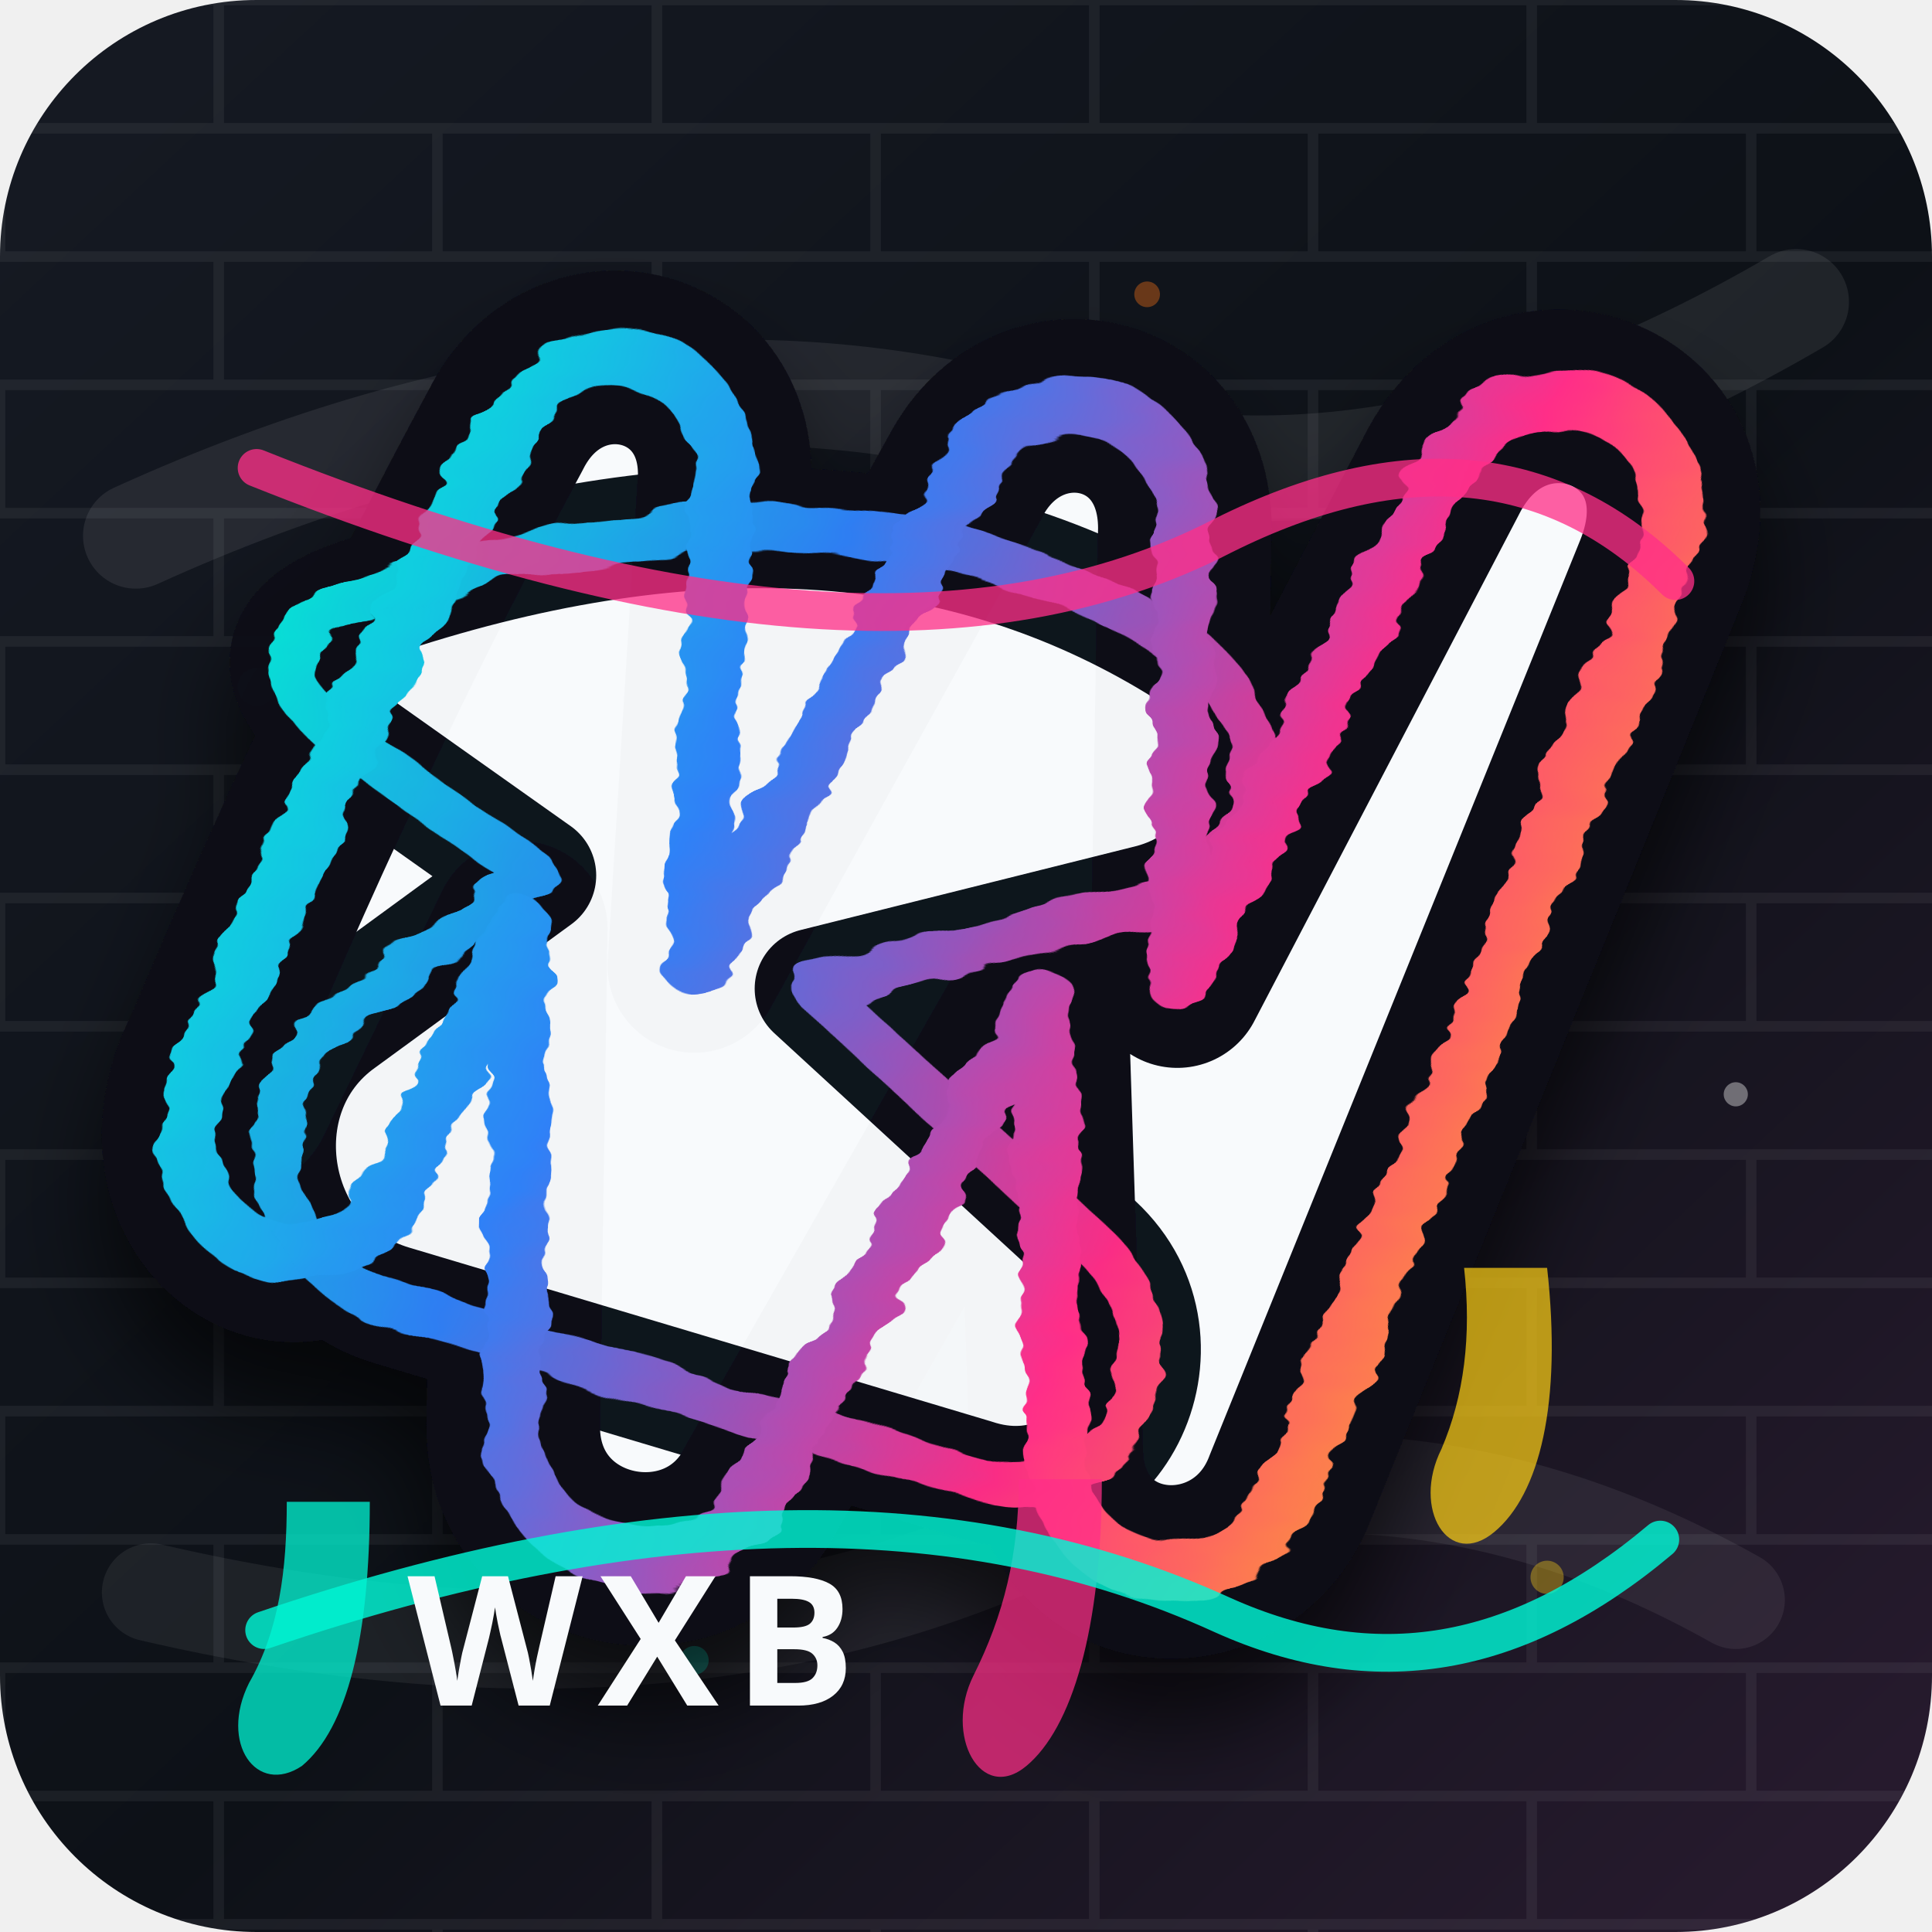
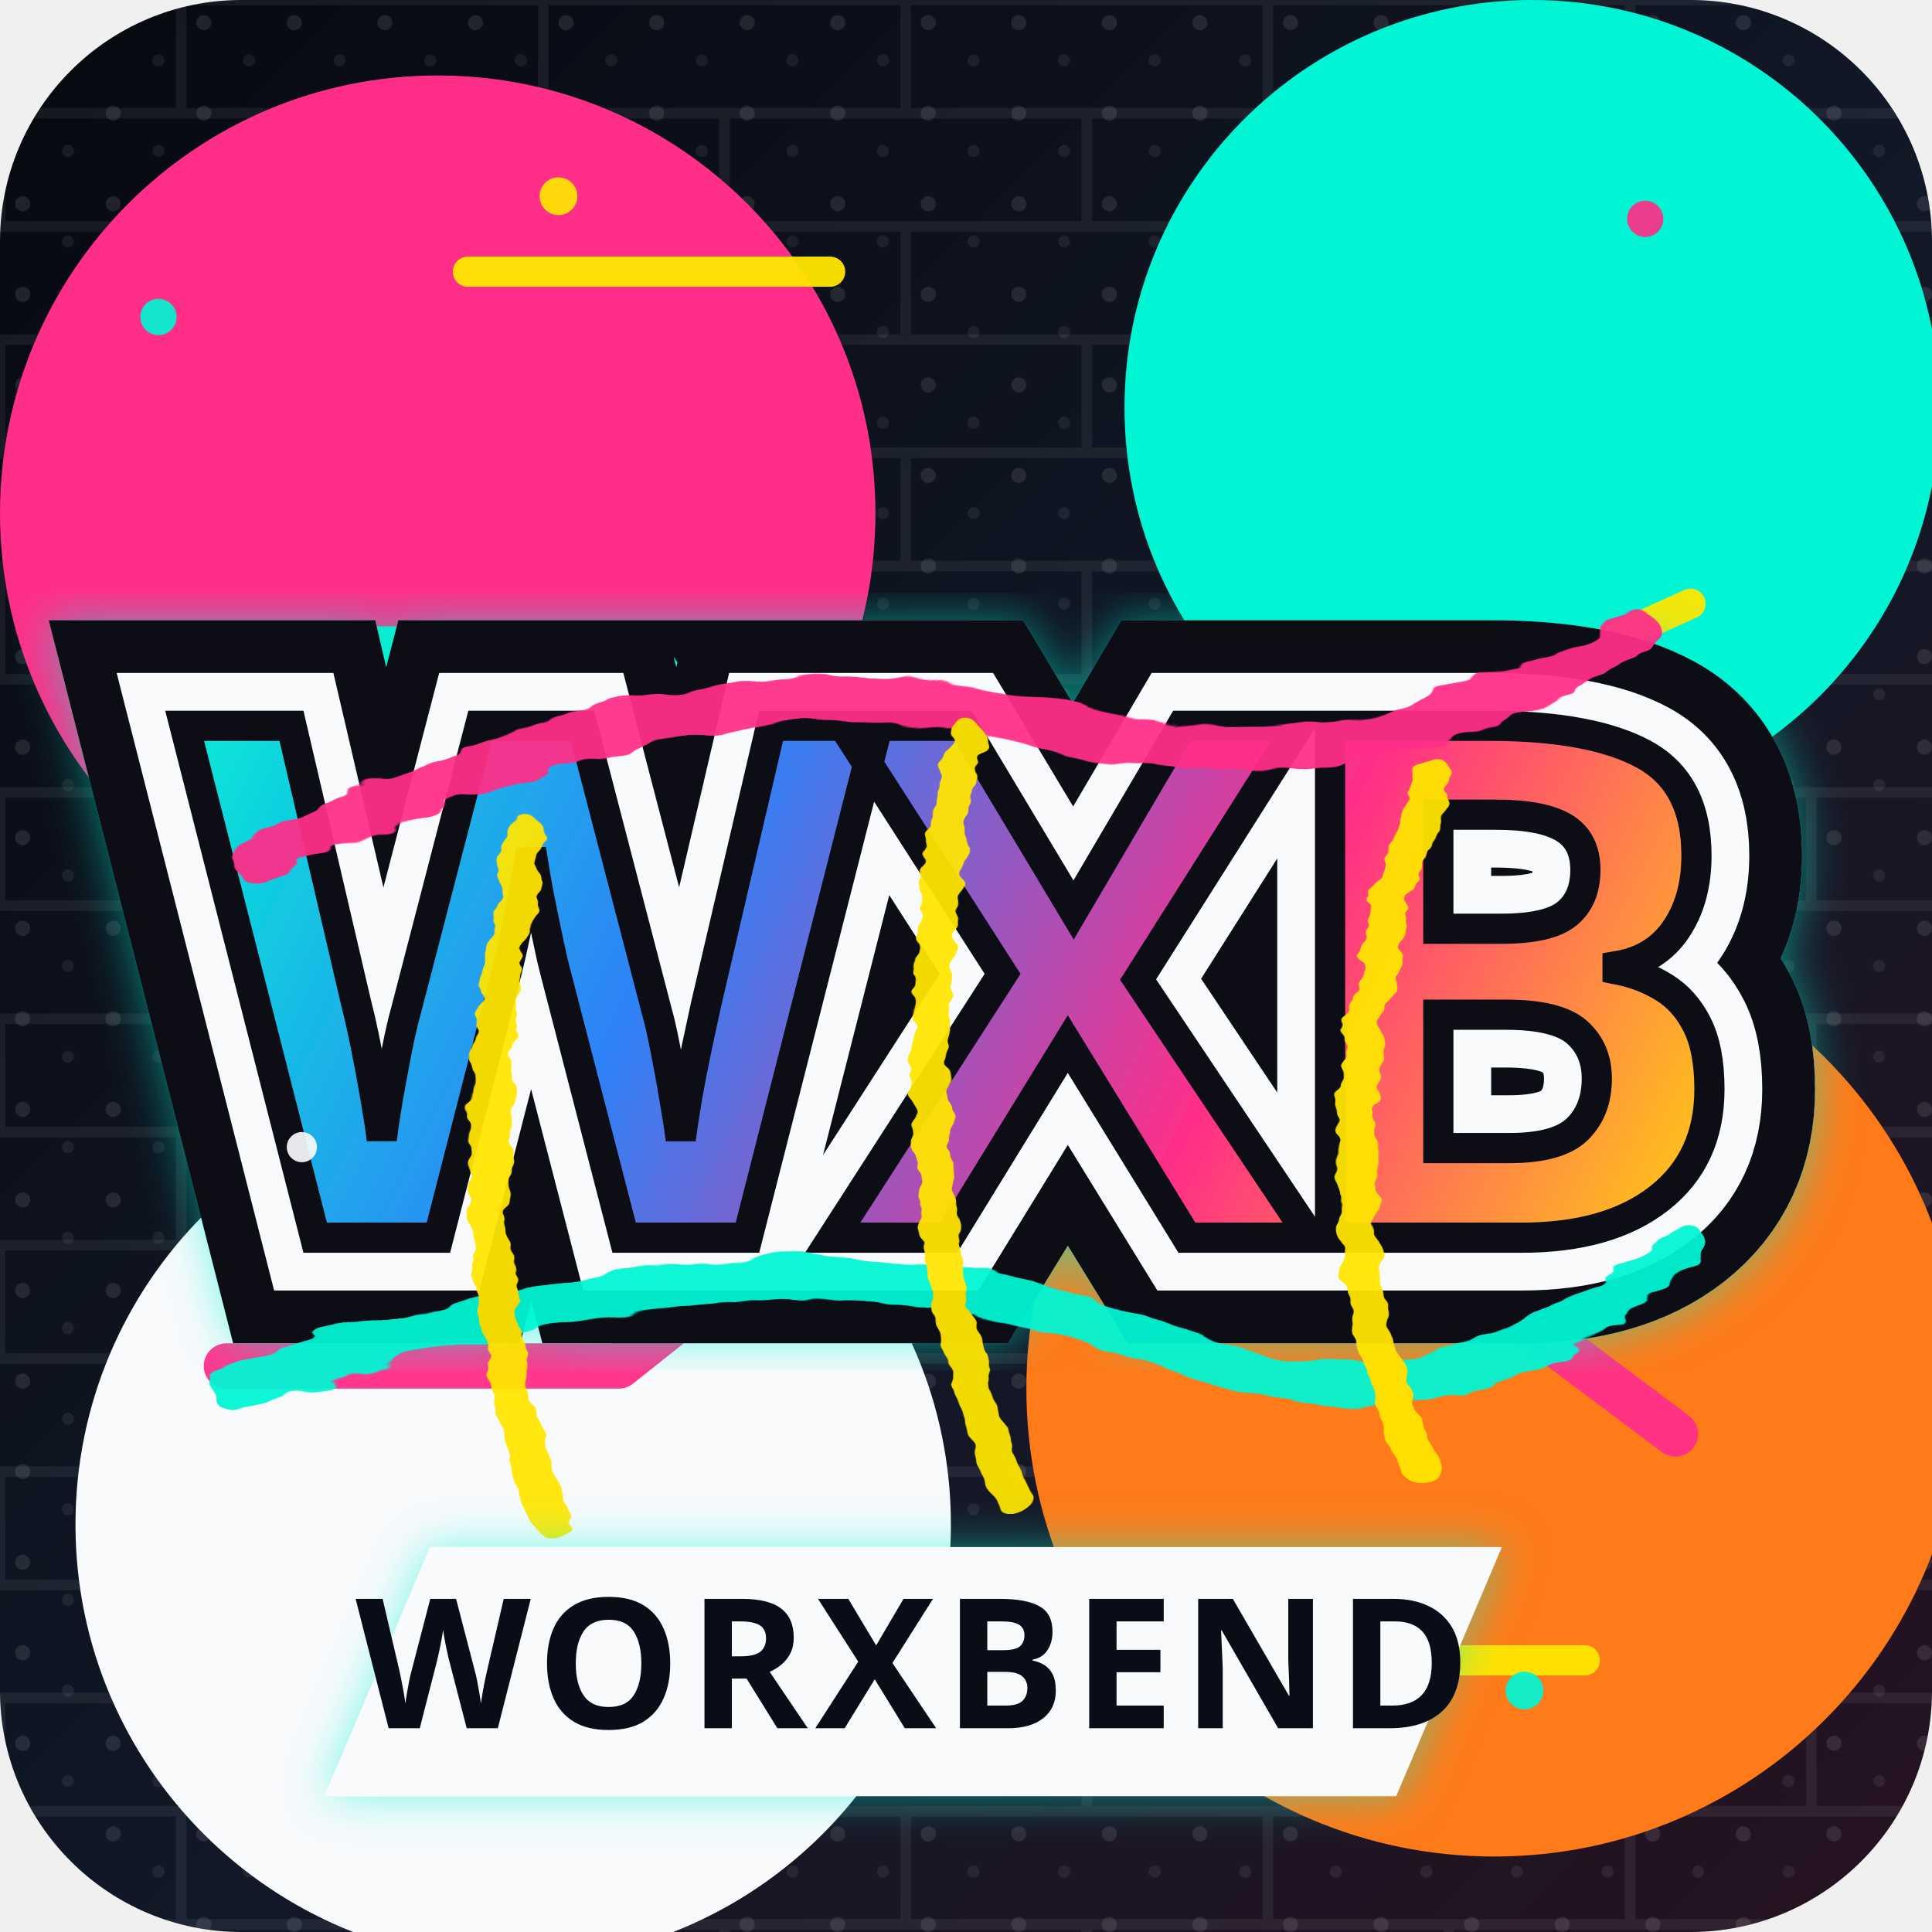
<svg xmlns="http://www.w3.org/2000/svg" role="img" aria-labelledby="title desc" viewBox="0 0 256 256">
  <defs>
-     <linearGradient id="wall" x1="18" y1="10" x2="238" y2="246" gradientUnits="userSpaceOnUse">
-       <stop offset="0" stop-color="#151922" />
-       <stop offset="0.55" stop-color="#0d1117" />
-       <stop offset="1" stop-color="#261a2d" />
+     <linearGradient id="bg" x1="0" y1="0" x2="256" y2="256" gradientUnits="userSpaceOnUse">
+       <stop offset="0" stop-color="#070910" />
+       <stop offset="0.55" stop-color="#111827" />
+       <stop offset="1" stop-color="#271221" />
    </linearGradient>
-     <linearGradient id="paint" x1="28" y1="72" x2="228" y2="176" gradientUnits="userSpaceOnUse">
+     <linearGradient id="paint" x1="28" y1="72" x2="232" y2="174" gradientUnits="userSpaceOnUse">
      <stop offset="0" stop-color="#00f5d4" />
-       <stop offset="0.33" stop-color="#2f81f7" />
+       <stop offset="0.34" stop-color="#2f81f7" />
      <stop offset="0.66" stop-color="#ff2e88" />
-       <stop offset="1" stop-color="#facc15" />
+       <stop offset="1" stop-color="#ffe600" />
    </linearGradient>
-     <pattern id="brick" width="58" height="34" patternUnits="userSpaceOnUse">
-       <path d="M0 0h58v34H0z" fill="none" />
-       <path d="M0 0h58M0 17h58M0 34h58M29 0v17M0 17v17M58 17v17" stroke="#ffffff" stroke-opacity="0.055" stroke-width="1.4" />
+     <pattern id="brick" width="48" height="30" patternUnits="userSpaceOnUse">
+       <path d="M0 0h48v30H0z" fill="none" />
+       <path d="M0 0h48M0 15h48M0 30h48M24 0v15M0 15v15M48 15v15" stroke="#f8fafc" stroke-opacity="0.065" stroke-width="1.4" />
    </pattern>
-     <filter id="rough" x="-20%" y="-20%" width="140%" height="140%">
-       <feTurbulence type="fractalNoise" baseFrequency="0.08 0.22" numOctaves="3" seed="21" result="noise" />
-       <feDisplacementMap in="SourceGraphic" in2="noise" scale="3.4" />
+     <pattern id="dots" width="12" height="12" patternUnits="userSpaceOnUse">
+       <circle cx="3" cy="3" r="1" fill="#ffffff" opacity="0.26" />
+       <circle cx="9" cy="8" r="0.8" fill="#ffffff" opacity="0.18" />
+     </pattern>
+     <filter id="poster" x="-26%" y="-26%" width="152%" height="152%">
+       <feDropShadow dx="7" dy="9" stdDeviation="0" flood-color="#000000" flood-opacity="0.95" />
+       <feDropShadow dx="0" dy="0" stdDeviation="3" flood-color="#00f5d4" flood-opacity="0.52" />
    </filter>
-     <filter id="shadow" x="-28%" y="-28%" width="156%" height="156%">
-       <feDropShadow dx="0" dy="9" stdDeviation="6" flood-color="#000000" flood-opacity="0.64" />
+     <filter id="rough" x="-18%" y="-18%" width="136%" height="136%">
+       <feTurbulence type="fractalNoise" baseFrequency="0.08 0.24" numOctaves="3" seed="52" result="noise" />
+       <feDisplacementMap in="SourceGraphic" in2="noise" scale="3.2" />
    </filter>
  </defs>
-   <rect width="256" height="256" rx="34" fill="url(#wall)" />
-   <rect width="256" height="256" rx="34" fill="url(#brick)" />
-   <path d="M18 71c44-20 84-24 121-13 30 9 63 3 99-18" fill="none" stroke="#ffffff" stroke-opacity="0.08" stroke-width="14" stroke-linecap="round" />
-   <path d="M20 211c43 10 81 8 114-6 32-13 64-11 96 7" fill="none" stroke="#ffffff" stroke-opacity="0.07" stroke-width="13" stroke-linecap="round" />
-   <g opacity="0.38">
-     <circle cx="34" cy="91" r="2.5" fill="#00f5d4" />
-     <circle cx="61" cy="52" r="1.8" fill="#2f81f7" />
-     <circle cx="214" cy="77" r="2.6" fill="#ff2e88" />
-     <circle cx="205" cy="209" r="2.2" fill="#facc15" />
-     <circle cx="92" cy="220" r="1.9" fill="#00f5d4" />
-     <circle cx="230" cy="145" r="1.6" fill="#ffffff" />
-     <circle cx="27" cy="154" r="1.7" fill="#ffffff" />
-     <circle cx="152" cy="39" r="1.7" fill="#f97316" />
+   <rect width="256" height="256" rx="32" fill="url(#bg)" />
+   <rect width="256" height="256" rx="32" fill="url(#brick)" />
+   <rect width="256" height="256" rx="32" fill="url(#dots)" opacity="0.38" />
+   <circle cx="58" cy="68" r="58" fill="#ff2e88" />
+   <circle cx="203" cy="54" r="54" fill="#00f5d4" />
+   <circle cx="198" cy="184" r="62" fill="#ff7a18" />
+   <circle cx="68" cy="202" r="58" fill="#f8fafc" />
+   <g opacity="0.95" stroke-linecap="round" stroke-linejoin="round">
+     <path d="M30 86h59l27 31h66l31-28" fill="none" stroke="#00f5d4" stroke-width="6" />
+     <path d="M30 181h52l34-27h58l48 36" fill="none" stroke="#ff2e88" stroke-width="6" />
+     <path d="M62 36h48m48 184h52M193 94l31-14" fill="none" stroke="#ffe600" stroke-width="4" />
  </g>
-   <g filter="url(#shadow)">
-     <path d="M28 139c13-31 26-58 39-82 8-16 30-11 29 7l-4 64 36-65c8-15 29-11 29 7l-1 60 35-67c10-20 38-9 29 13l-49 121c-6 16-29 15-31-3l-2-62-37 65c-8 16-33 11-33-8l1-66-15 31c-11 25-38 8-26-15Z" fill="#f8fafc" stroke="#090d18" stroke-width="23" stroke-linejoin="round" stroke-linecap="round" />
-     <path d="M53 78c41-13 75-10 103 7 15 9 13 31-4 35l-44 11 37 34c14 13 2 37-16 31l-77-23c-17-5-21-28-7-38l26-19-24-17c-14-10-10-18 6-21Z" fill="#f8fafc" stroke="#090d18" stroke-width="16" stroke-linejoin="round" stroke-linecap="round" opacity="0.98" />
+   <g filter="url(#poster)" font-family="Noto Sans, Arial Black, Impact, sans-serif" font-weight="900" text-anchor="middle">
+     <text x="128" y="164" fill="#090d18" stroke="#090d18" stroke-width="28" font-size="95" letter-spacing="-6">WXB</text>
+     <text x="128" y="164" fill="#f8fafc" stroke="#f8fafc" stroke-width="14" font-size="95" letter-spacing="-6">WXB</text>
+     <text x="128" y="164" fill="url(#paint)" stroke="#090d18" stroke-width="4" font-size="95" letter-spacing="-6">WXB</text>
  </g>
-   <g filter="url(#rough)">
-     <path d="M28 139c13-31 26-58 39-82 8-16 30-11 29 7l-4 64 36-65c8-15 29-11 29 7l-1 60 35-67c10-20 38-9 29 13l-49 121c-6 16-29 15-31-3l-2-62-37 65c-8 16-33 11-33-8l1-66-15 31c-11 25-38 8-26-15Z" fill="none" stroke="url(#paint)" stroke-width="8" stroke-linejoin="round" stroke-linecap="round" />
-     <path d="M53 78c41-13 75-10 103 7 15 9 13 31-4 35l-44 11 37 34c14 13 2 37-16 31l-77-23c-17-5-21-28-7-38l26-19-24-17c-14-10-10-18 6-21Z" fill="none" stroke="url(#paint)" stroke-width="6" stroke-linejoin="round" stroke-linecap="round" opacity="0.98" />
+   <g filter="url(#rough)" opacity="0.94" stroke-linecap="round">
+     <path d="M34 114c41-20 76-26 105-18 25 7 51 3 78-12" fill="none" stroke="#ff2e88" stroke-width="6" />
+     <path d="M31 184c48-17 89-19 122-6 26 10 49 6 70-13" fill="none" stroke="#00f5d4" stroke-width="6" />
+     <path d="M70 111c-8 34-7 64 3 90M128 98c-8 39-6 72 6 100M190 103c-13 34-14 64-2 91" fill="none" stroke="#ffe600" stroke-width="5" />
  </g>
-   <path d="M49 199c0 18-3 30-9 35-6 4-11-3-7-11 4-7 5-15 5-24" fill="#00f5d4" opacity="0.75" />
-   <path d="M146 196c0 20-4 33-10 38-6 5-11-4-7-12 4-8 6-16 6-26" fill="#ff2e88" opacity="0.72" />
-   <path d="M205 168c2 18-1 30-7 35-6 5-11-3-7-11 3-7 4-15 3-24" fill="#facc15" opacity="0.72" />
-   <path d="M35 216c50-17 92-18 127-2 20 9 39 6 58-10" fill="none" stroke="#00f5d4" stroke-width="5" stroke-linecap="round" opacity="0.82" />
-   <path d="M34 62c55 22 97 25 128 9 24-12 44-10 60 6" fill="none" stroke="#ff2e88" stroke-width="5" stroke-linecap="round" opacity="0.76" />
-   <text x="54" y="226" fill="#f8fafc" font-family="Arial Black, Impact, sans-serif" font-size="24" font-weight="900" letter-spacing="2">WXB</text>
+   <g fill="#f8fafc" opacity="0.92">
+     <circle cx="21" cy="42" r="2.4" fill="#00f5d4" />
+     <circle cx="40" cy="152" r="2" />
+     <circle cx="74" cy="26" r="2.5" fill="#ffe600" />
+     <circle cx="112" cy="216" r="2.4" fill="#2f81f7" />
+     <circle cx="218" cy="29" r="2.4" fill="#ff2e88" />
+     <circle cx="231" cy="146" r="2" />
+     <circle cx="202" cy="224" r="2.5" fill="#00f5d4" />
+   </g>
+   <g font-family="Noto Sans, Arial, sans-serif" font-weight="900" text-anchor="middle">
+     <path d="M57 205h142l-14 33H43z" fill="#f8fafc" filter="url(#poster)" />
+     <text x="121" y="229" fill="#090d18" font-size="24" letter-spacing="1">WORXBEND</text>
+   </g>
</svg>
